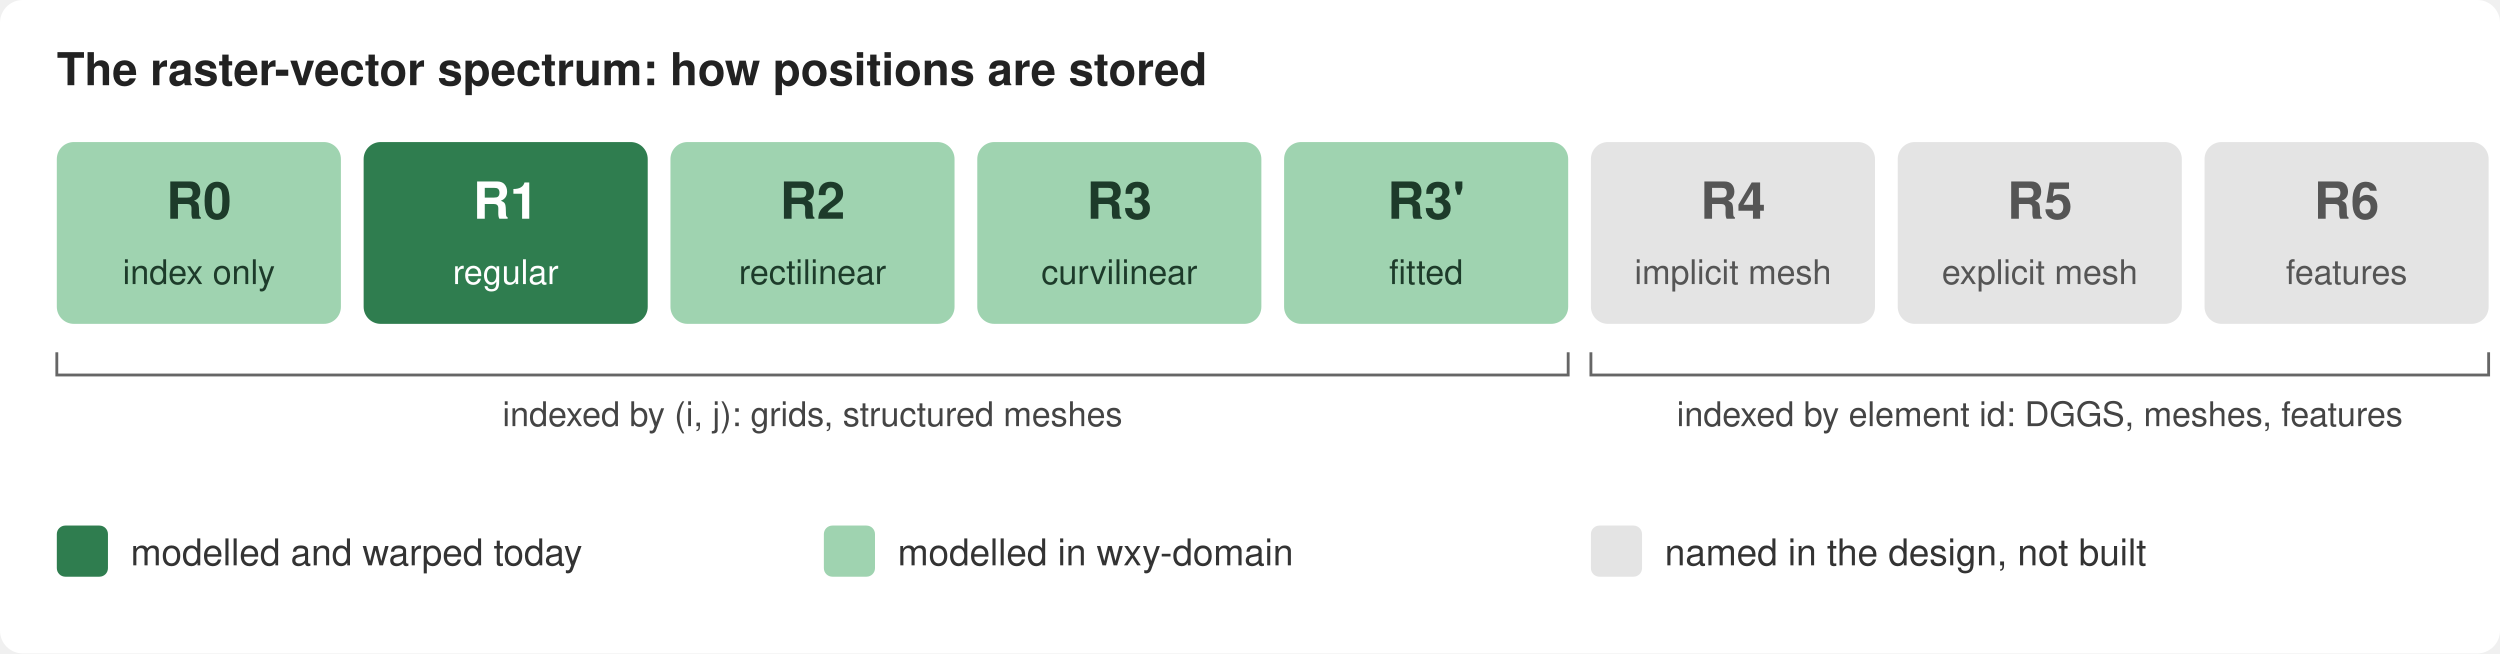
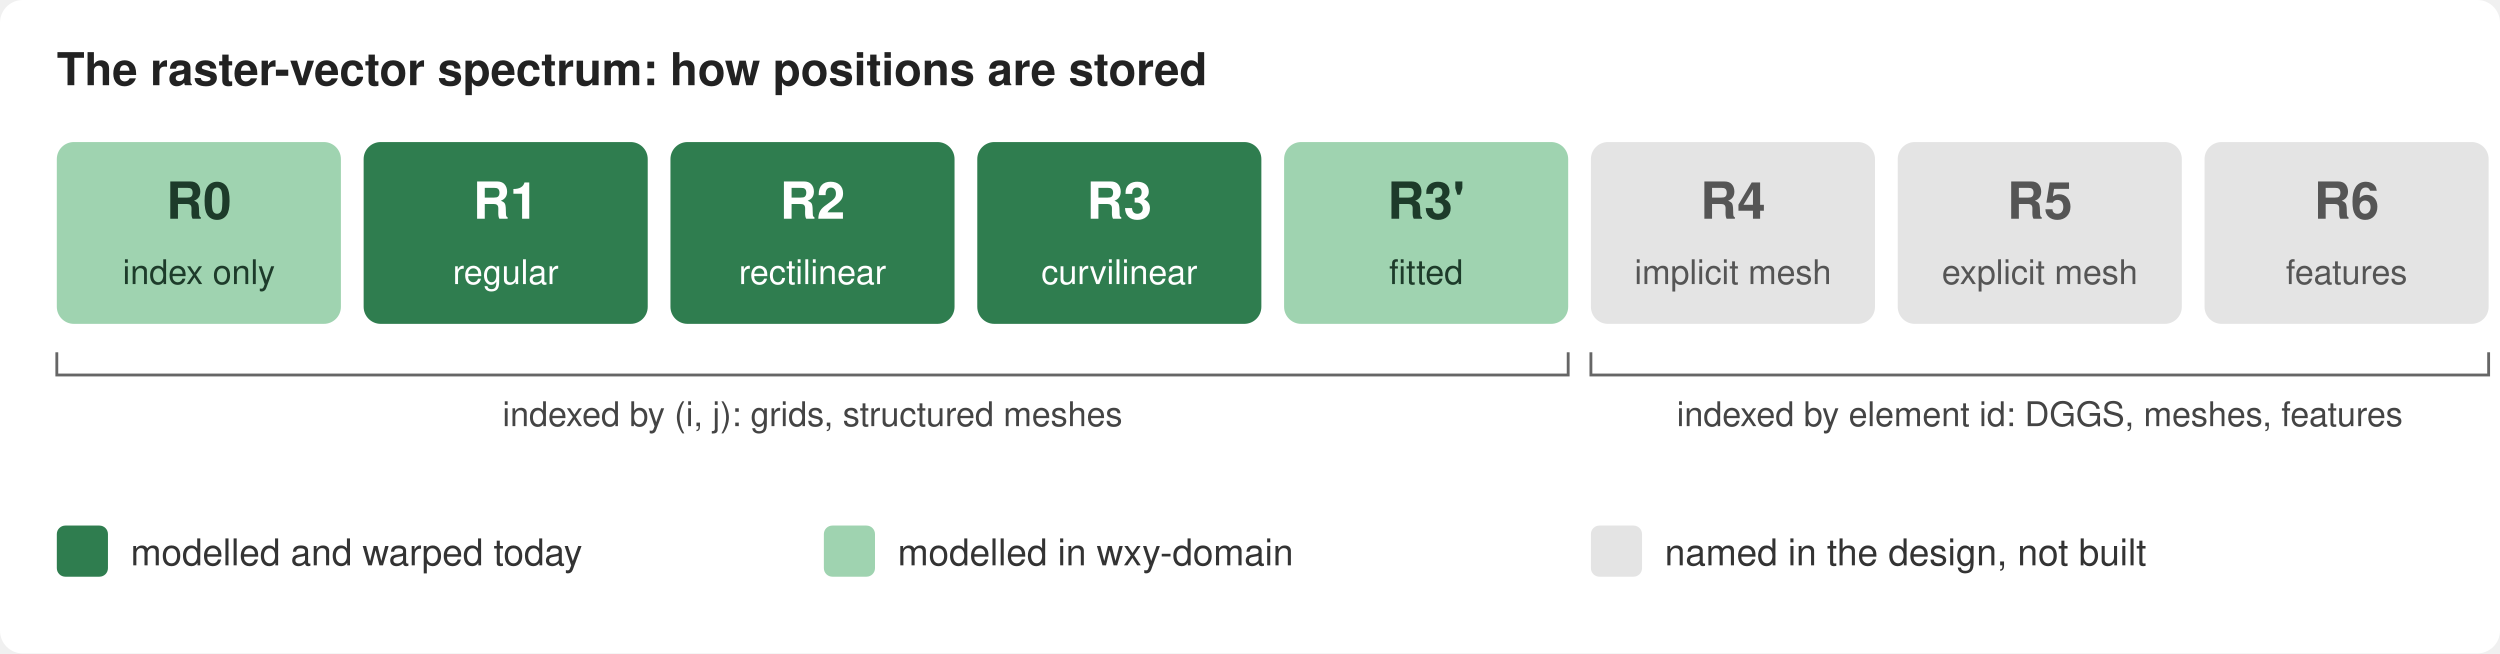
<svg xmlns="http://www.w3.org/2000/svg" width="880" height="230" viewBox="0 0 880 230" font-family="Helvetica, Arial, sans-serif">
  <rect width="880" height="230" rx="8" fill="#ffffff" />
  <text x="20" y="30" font-size="16" font-weight="bold" fill="#222">The raster-vector spectrum: how positions are stored</text>
  <rect x="20" y="50" width="100" height="64" rx="6" fill="#9fd3b0" />
  <text x="70.0" y="77" font-size="18" font-weight="bold" text-anchor="middle" fill="#1d3b2a">R0</text>
  <text x="70.0" y="100" font-size="12" text-anchor="middle" fill="#1d3b2a">index only</text>
  <rect x="128" y="50" width="100" height="64" rx="6" fill="#2f7d4f" />
  <text x="178.0" y="77" font-size="18" font-weight="bold" text-anchor="middle" fill="#ffffff">R1</text>
  <text x="178.0" y="100" font-size="12" text-anchor="middle" fill="#ffffff">regular</text>
-   <rect x="236" y="50" width="100" height="64" rx="6" fill="#9fd3b0" />
-   <text x="286.0" y="77" font-size="18" font-weight="bold" text-anchor="middle" fill="#1d3b2a">R2</text>
-   <text x="286.0" y="100" font-size="12" text-anchor="middle" fill="#1d3b2a">rectilinear</text>
-   <rect x="344" y="50" width="100" height="64" rx="6" fill="#9fd3b0" />
-   <text x="394.0" y="77" font-size="18" font-weight="bold" text-anchor="middle" fill="#1d3b2a">R3</text>
-   <text x="394.0" y="100" font-size="12" text-anchor="middle" fill="#1d3b2a">curvilinear</text>
+   <rect x="236" y="50" width="100" height="64" rx="6" fill="#2f7d4f" />
+   <text x="286.0" y="77" font-size="18" font-weight="bold" text-anchor="middle" fill="#ffffff">R2</text>
+   <text x="286.0" y="100" font-size="12" text-anchor="middle" fill="#ffffff">rectilinear</text>
+   <rect x="344" y="50" width="100" height="64" rx="6" fill="#2f7d4f" />
+   <text x="394.0" y="77" font-size="18" font-weight="bold" text-anchor="middle" fill="#ffffff">R3</text>
+   <text x="394.0" y="100" font-size="12" text-anchor="middle" fill="#ffffff">curvilinear</text>
  <rect x="452" y="50" width="100" height="64" rx="6" fill="#9fd3b0" />
  <text x="502.0" y="77" font-size="18" font-weight="bold" text-anchor="middle" fill="#1d3b2a">R3'</text>
  <text x="502.0" y="100" font-size="12" text-anchor="middle" fill="#1d3b2a">fitted</text>
  <rect x="560" y="50" width="100" height="64" rx="6" fill="#e4e4e4" />
  <text x="610.0" y="77" font-size="18" font-weight="bold" text-anchor="middle" fill="#555555">R4</text>
  <text x="610.0" y="100" font-size="12" text-anchor="middle" fill="#555555">implicit mesh</text>
  <rect x="668" y="50" width="100" height="64" rx="6" fill="#e4e4e4" />
  <text x="718.0" y="77" font-size="18" font-weight="bold" text-anchor="middle" fill="#555555">R5</text>
  <text x="718.0" y="100" font-size="12" text-anchor="middle" fill="#555555">explicit mesh</text>
  <rect x="776" y="50" width="100" height="64" rx="6" fill="#e4e4e4" />
  <text x="826.0" y="77" font-size="18" font-weight="bold" text-anchor="middle" fill="#555555">R6</text>
  <text x="826.0" y="100" font-size="12" text-anchor="middle" fill="#555555">features</text>
  <path d="M20 124 v8 H552 v-8" fill="none" stroke="#666" />
  <text x="286.0" y="150" font-size="12" text-anchor="middle" fill="#444">indexed by (i, j): grids, structured meshes</text>
  <path d="M560 124 v8 H876 v-8" fill="none" stroke="#666" />
  <text x="718.0" y="150" font-size="12" text-anchor="middle" fill="#444">indexed by element id: DGGS, meshes, features</text>
  <rect x="20" y="185" width="18" height="18" rx="3" fill="#2f7d4f" />
  <text x="46" y="199" font-size="13" fill="#333">modelled and warped today</text>
  <rect x="290" y="185" width="18" height="18" rx="3" fill="#9fd3b0" />
  <text x="316" y="199" font-size="13" fill="#333">modelled in wxy-domain</text>
  <rect x="560" y="185" width="18" height="18" rx="3" fill="#e4e4e4" />
  <text x="586" y="199" font-size="13" fill="#333">named in the design, not built</text>
</svg>
